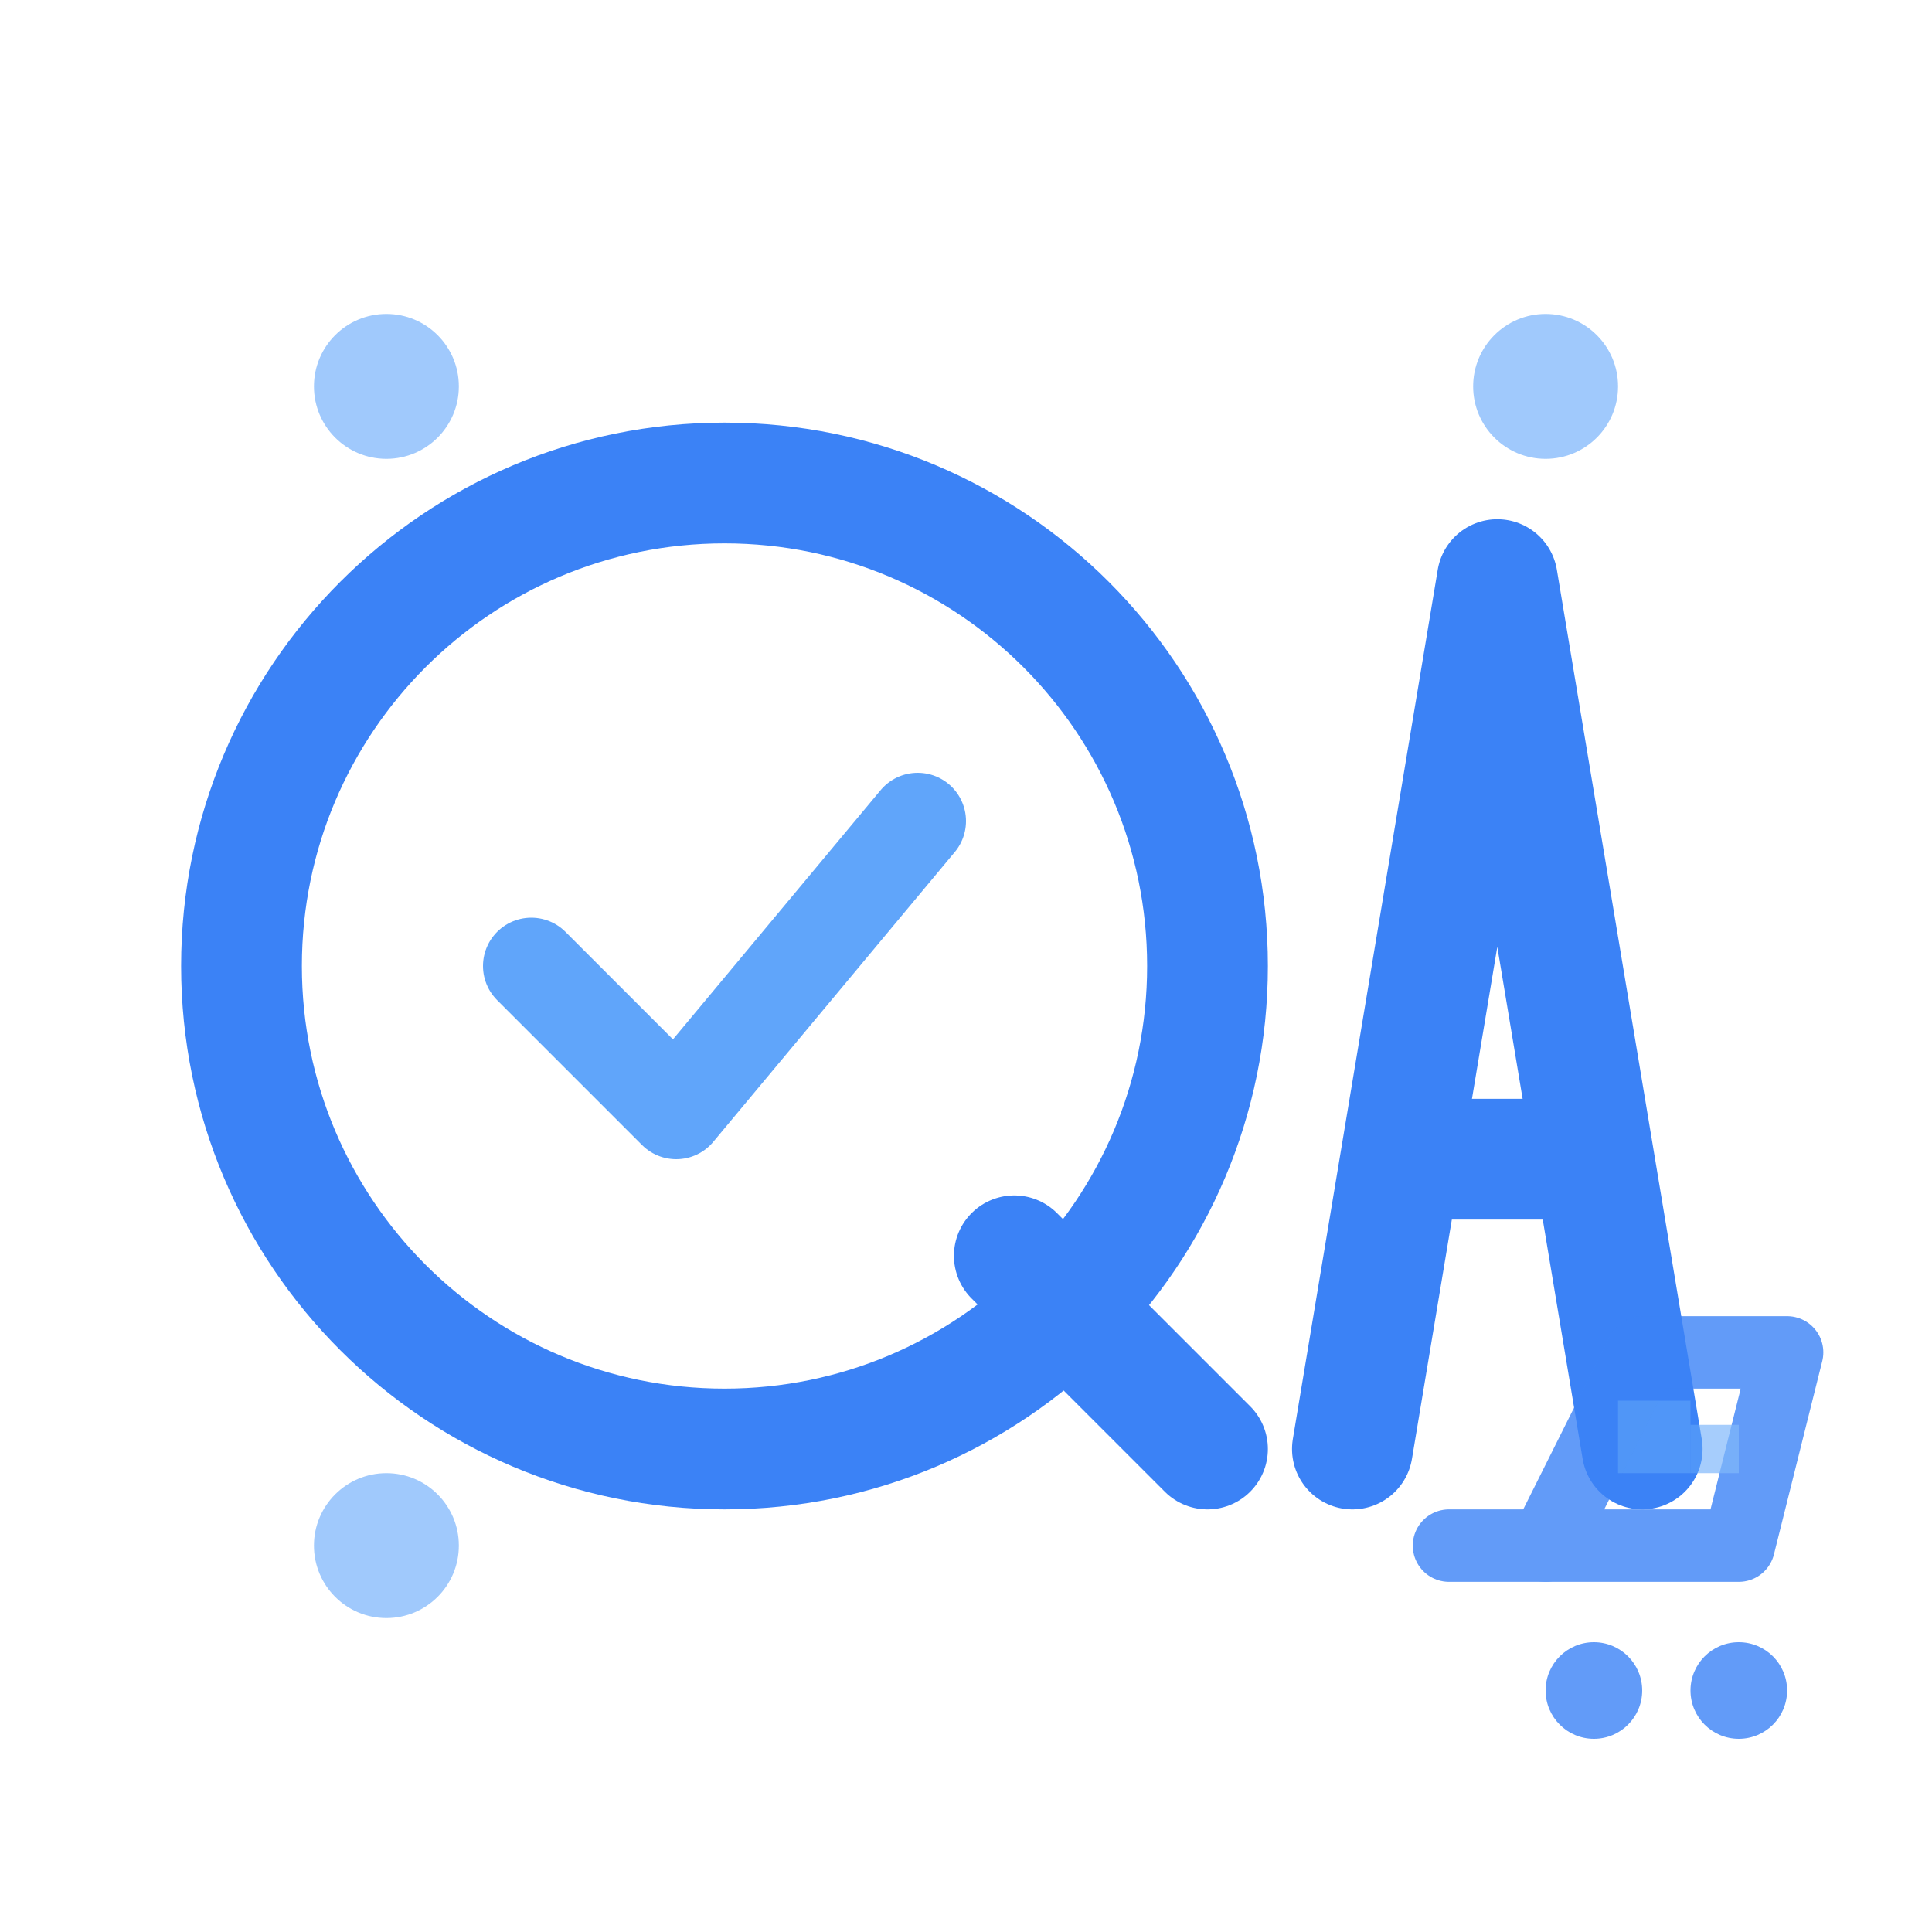
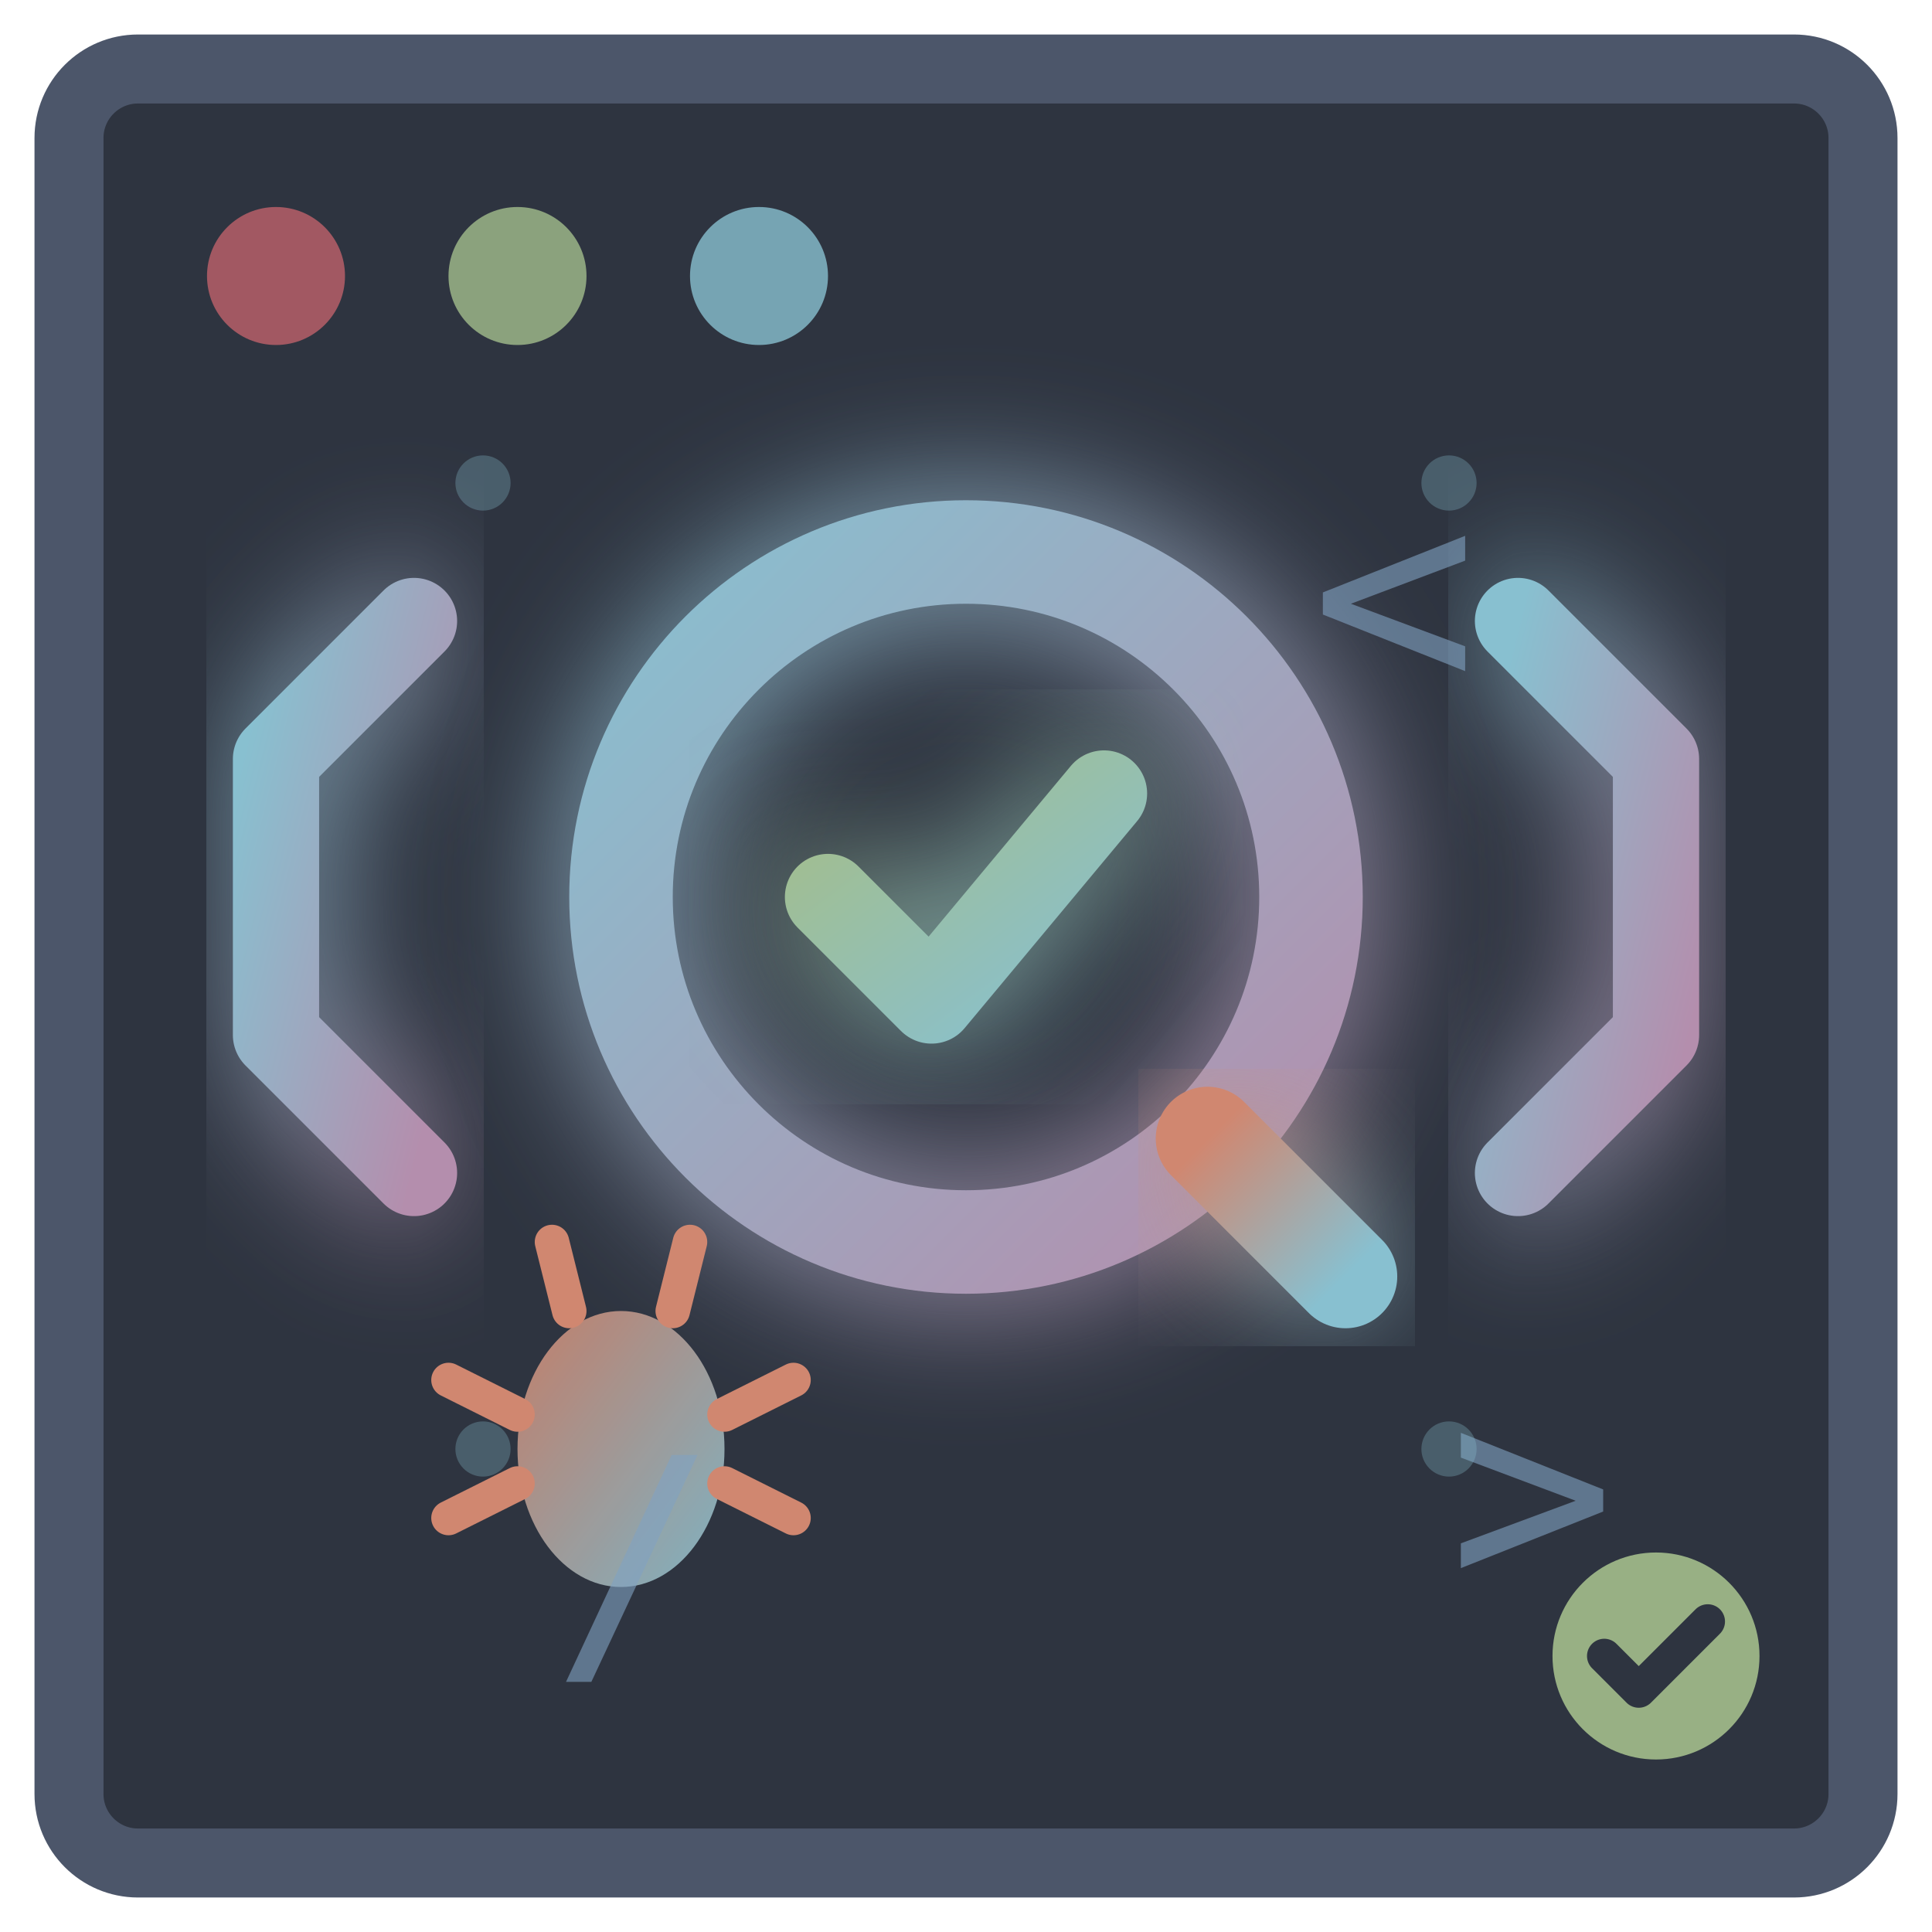
- <svg xmlns="http://www.w3.org/2000/svg" width="40" height="40" viewBox="0 0 40 40" fill="none">
-   <circle cx="15" cy="20" r="10" stroke="#3B82F6" stroke-width="2.5" fill="none" />
-   <path d="M21 26L25 30" stroke="#3B82F6" stroke-width="2.5" stroke-linecap="round" />
-   <path d="M11 20L14 23L19 17" stroke="#60A5FA" stroke-width="2" stroke-linecap="round" stroke-linejoin="round" />
-   <path d="M28 30L31 12L34 30" stroke="#3B82F6" stroke-width="2.5" stroke-linecap="round" stroke-linejoin="round" />
-   <line x1="29.5" y1="24" x2="32.5" y2="24" stroke="#3B82F6" stroke-width="2.5" stroke-linecap="round" />
-   <circle cx="8" cy="8" r="1.5" fill="#60A5FA" opacity="0.6" />
-   <circle cx="32" cy="8" r="1.5" fill="#60A5FA" opacity="0.6" />
-   <circle cx="8" cy="32" r="1.5" fill="#60A5FA" opacity="0.6" />
-   <g opacity="0.8">
-     <path d="M32 32L34 28L37 28L36 32Z" stroke="#3B82F6" stroke-width="1.5" fill="none" stroke-linejoin="round" />
-     <path d="M32 32L30 32" stroke="#3B82F6" stroke-width="1.5" stroke-linecap="round" />
-     <circle cx="33" cy="35" r="1" fill="#3B82F6" />
-     <circle cx="36" cy="35" r="1" fill="#3B82F6" />
-     <rect x="33.5" y="29" width="1.5" height="1.5" fill="#60A5FA" opacity="0.7" />
-     <rect x="35" y="29.5" width="1" height="1" fill="#60A5FA" opacity="0.7" />
-   </g>
+ <svg xmlns="http://www.w3.org/2000/svg" width="56" height="56" viewBox="0 0 56 56" fill="none">
  <defs>
-     <filter id="glow" x="-20%" y="-20%" width="140%" height="140%">
-       <feGaussianBlur stdDeviation="1" result="coloredBlur" />
+     <linearGradient id="nordGradient" x1="0%" y1="0%" x2="100%" y2="100%">
+       <stop offset="0%" style="stop-color:#88C0D0;stop-opacity:1" />
+       <stop offset="100%" style="stop-color:#B48EAD;stop-opacity:1" />
+     </linearGradient>
+     <linearGradient id="greenGradient" x1="0%" y1="0%" x2="100%" y2="100%">
+       <stop offset="0%" style="stop-color:#A3BE8C;stop-opacity:1" />
+       <stop offset="100%" style="stop-color:#88C0D0;stop-opacity:1" />
+     </linearGradient>
+     <linearGradient id="orangeGradient" x1="0%" y1="0%" x2="100%" y2="100%">
+       <stop offset="0%" style="stop-color:#D08770;stop-opacity:1" />
+       <stop offset="100%" style="stop-color:#88C0D0;stop-opacity:1" />
+     </linearGradient>
+     <filter id="glow" x="-50%" y="-50%" width="200%" height="200%">
+       <feGaussianBlur stdDeviation="2" result="coloredBlur" />
      <feMerge>
        <feMergeNode in="coloredBlur" />
        <feMergeNode in="SourceGraphic" />
      </feMerge>
    </filter>
-     <linearGradient id="blueGradient" x1="0%" y1="0%" x2="100%" y2="100%">
-       <stop offset="0%" style="stop-color:#60A5FA;stop-opacity:1" />
-       <stop offset="100%" style="stop-color:#3B82F6;stop-opacity:1" />
-     </linearGradient>
  </defs>
+   <rect x="2" y="2" width="52" height="52" rx="2" fill="#2E3440" stroke="#4C566A" stroke-width="2" />
+   <circle cx="8" cy="8" r="2" fill="#BF616A" opacity="0.8" />
+   <circle cx="15" cy="8" r="2" fill="#A3BE8C" opacity="0.8" />
+   <circle cx="22" cy="8" r="2" fill="#88C0D0" opacity="0.8" />
+   <path d="M12 18 L8 22 L8 30 L12 34" stroke="url(#nordGradient)" stroke-width="2.5" stroke-linecap="round" stroke-linejoin="round" fill="none" filter="url(#glow)" />
+   <path d="M44 18 L48 22 L48 30 L44 34" stroke="url(#nordGradient)" stroke-width="2.5" stroke-linecap="round" stroke-linejoin="round" fill="none" filter="url(#glow)" />
+   <g transform="translate(28, 26)">
+     <circle cx="0" cy="0" r="10" stroke="url(#nordGradient)" stroke-width="3" fill="none" filter="url(#glow)" />
+     <path d="M7 7 L11 11" stroke="url(#orangeGradient)" stroke-width="3" stroke-linecap="round" filter="url(#glow)" />
+     <path d="M-4 0 L-1 3 L4 -3" stroke="url(#greenGradient)" stroke-width="2.5" stroke-linecap="round" stroke-linejoin="round" filter="url(#glow)" />
+   </g>
+   <g transform="translate(18, 42)">
+     <ellipse cx="0" cy="0" rx="3" ry="4" fill="url(#orangeGradient)" opacity="0.9" />
+     <path d="M-1.5 -4 L-2 -6 M1.5 -4 L2 -6" stroke="#D08770" stroke-width="1" stroke-linecap="round" />
+     <path d="M-3 -1 L-5 -2 M-3 1 L-5 2 M3 -1 L5 -2 M3 1 L5 2" stroke="#D08770" stroke-width="1" stroke-linecap="round" />
+   </g>
+   <g opacity="0.6">
+     <text x="16" y="48" font-family="JetBrains Mono, monospace" font-size="8" fill="#81A1C1" font-weight="300">/</text>
+     <text x="38" y="20" font-family="JetBrains Mono, monospace" font-size="8" fill="#81A1C1" font-weight="300">&lt;</text>
+     <text x="42" y="46" font-family="JetBrains Mono, monospace" font-size="8" fill="#81A1C1" font-weight="300">&gt;</text>
+   </g>
+   <g opacity="0.3">
+     <circle cx="14" cy="14" r="0.8" fill="#88C0D0" />
+     <circle cx="42" cy="14" r="0.8" fill="#88C0D0" />
+     <circle cx="14" cy="42" r="0.8" fill="#88C0D0" />
+     <circle cx="42" cy="42" r="0.8" fill="#88C0D0" />
+   </g>
+   <g transform="translate(48, 48)">
+     <circle cx="0" cy="0" r="3" fill="#A3BE8C" opacity="0.9" />
+     <path d="M-1.5 0 L-0.5 1 L1.5 -1" stroke="#2E3440" stroke-width="1" stroke-linecap="round" stroke-linejoin="round" />
+   </g>
  <style>
-     .main-logo {
-       filter: url(#glow);
+     @keyframes pulse {
+       0%, 100% { opacity: 0.6; }
+       50% { opacity: 1; }
+     }
+     circle[fill="#88C0D0"] {
+       animation: pulse 2s ease-in-out infinite;
    }
  </style>
</svg>
